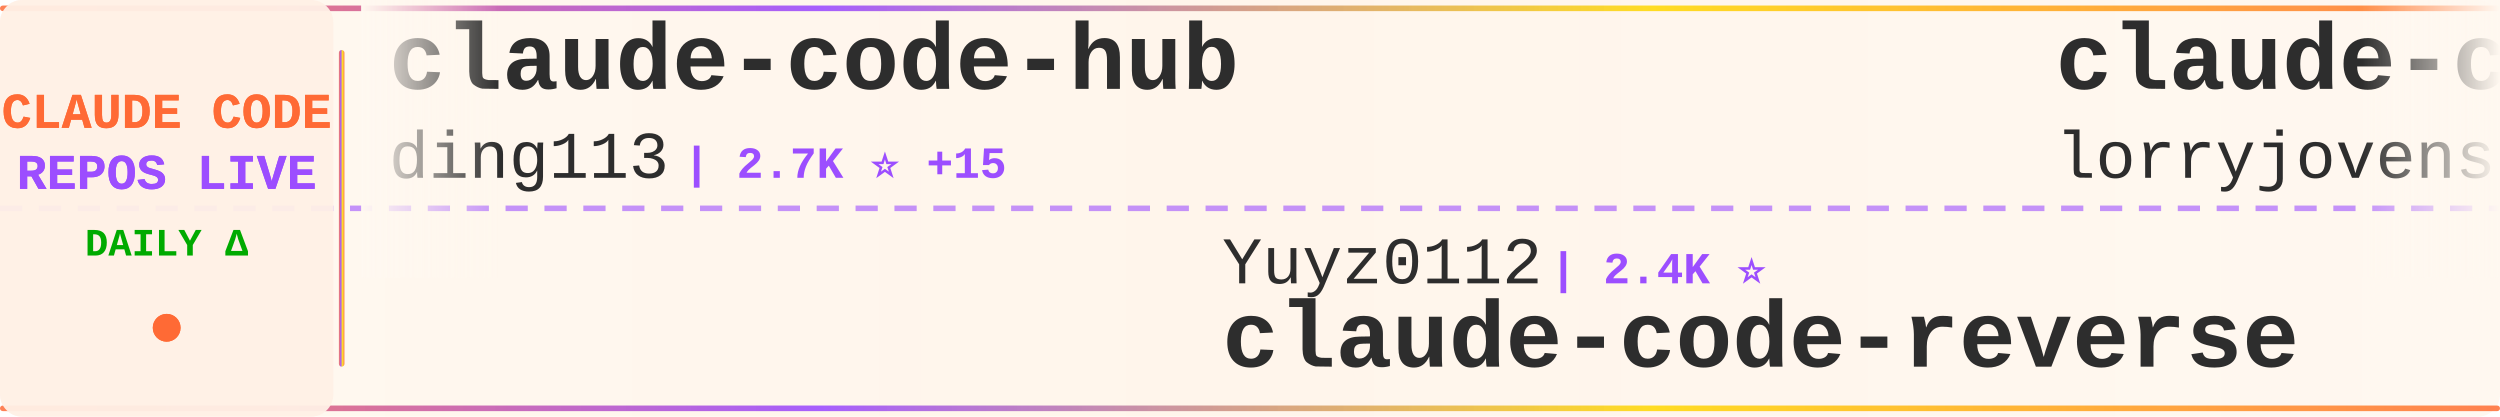
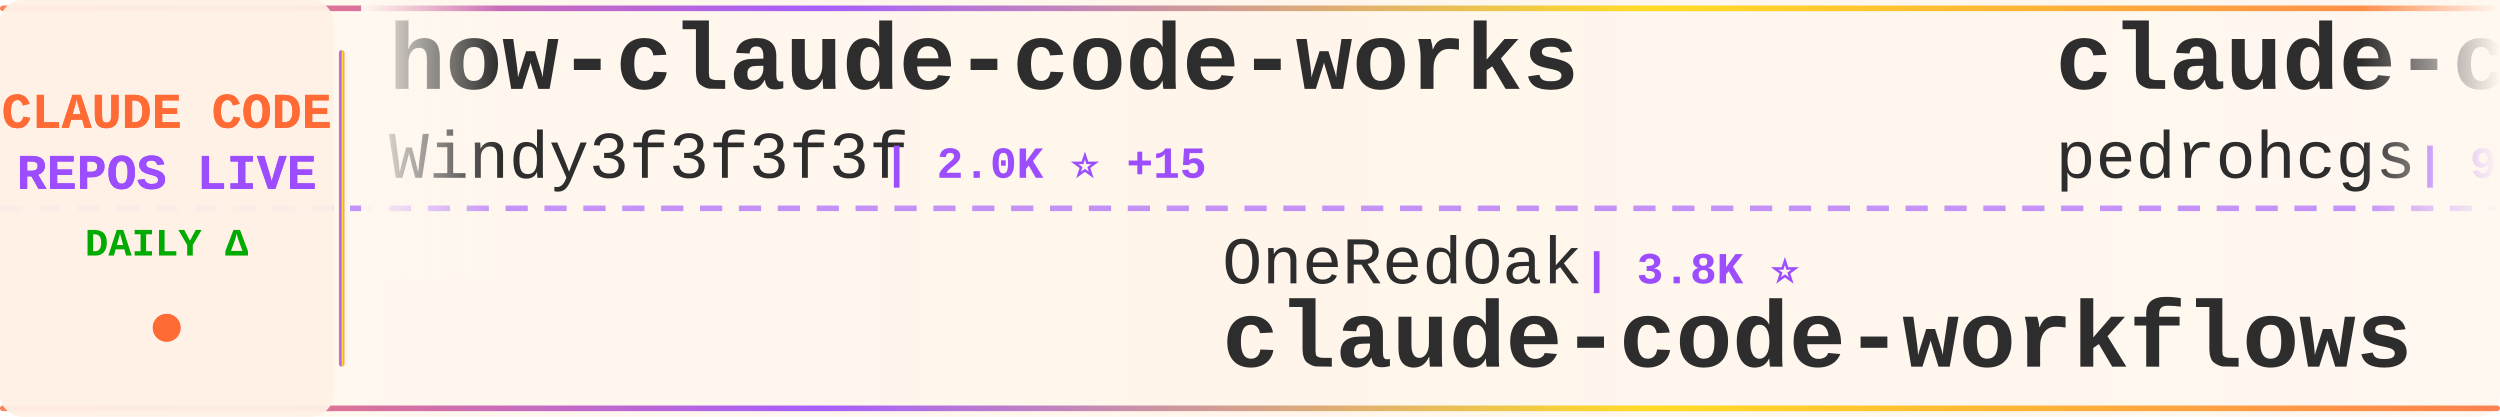
<svg xmlns="http://www.w3.org/2000/svg" width="900" height="150">
  <defs>
    <linearGradient id="tickerBg" x1="0%" y1="0%" x2="100%" y2="0%">
      <stop offset="0%" style="stop-color:#fff8f0;stop-opacity:0.98" />
      <stop offset="50%" style="stop-color:#fff5eb;stop-opacity:1" />
      <stop offset="100%" style="stop-color:#fff8f0;stop-opacity:0.98" />
    </linearGradient>
    <linearGradient id="borderGrad" x1="0%" y1="0%" x2="100%" y2="0%">
      <stop offset="0%" style="stop-color:#FF6B35;stop-opacity:0.85">
        <animate attributeName="stop-opacity" values="0.85;1;0.85" dur="2s" repeatCount="indefinite" />
      </stop>
      <stop offset="33%" style="stop-color:#9C4EFF;stop-opacity:0.9">
        <animate attributeName="stop-opacity" values="0.9;1;0.9" dur="2.2s" repeatCount="indefinite" />
      </stop>
      <stop offset="66%" style="stop-color:#FFD700;stop-opacity:0.85">
        <animate attributeName="stop-opacity" values="0.85;1;0.85" dur="1.8s" repeatCount="indefinite" />
      </stop>
      <stop offset="100%" style="stop-color:#FF6B35;stop-opacity:0.85">
        <animate attributeName="stop-opacity" values="0.85;1;0.85" dur="2s" repeatCount="indefinite" />
      </stop>
    </linearGradient>
    <filter id="textGlow">
      <feGaussianBlur stdDeviation="0.15" result="coloredBlur" />
      <feMerge>
        <feMergeNode in="coloredBlur" />
        <feMergeNode in="SourceGraphic" />
      </feMerge>
    </filter>
    <filter id="metricGlow">
      <feGaussianBlur stdDeviation="0.2" result="coloredBlur" />
      <feMerge>
        <feMergeNode in="coloredBlur" />
        <feMergeNode in="SourceGraphic" />
      </feMerge>
    </filter>
    <linearGradient id="leftFade" x1="0%" y1="0%" x2="100%" y2="0%">
      <stop offset="0%" style="stop-color:#fff8f0;stop-opacity:1" />
      <stop offset="100%" style="stop-color:#fff8f0;stop-opacity:0" />
    </linearGradient>
    <linearGradient id="rightFade" x1="0%" y1="0%" x2="100%" y2="0%">
      <stop offset="0%" style="stop-color:#fff8f0;stop-opacity:0" />
      <stop offset="100%" style="stop-color:#fff8f0;stop-opacity:1" />
    </linearGradient>
  </defs>
  <rect width="900" height="150" fill="url(#tickerBg)" rx="8" />
  <rect x="0" y="2" width="900" height="2" fill="url(#borderGrad)" rx="1" />
  <rect x="0" y="146" width="900" height="2" fill="url(#borderGrad)" rx="1" />
  <line x1="0" y1="75" x2="900" y2="75" stroke="#9C4EFF" stroke-width="2" stroke-dasharray="8 6" opacity="0.6" />
  <rect x="0" y="0" width="120" height="150" fill="#fff0e6" opacity="0.95" rx="8" />
  <text x="60" y="46" font-family="'Courier New', monospace" font-size="18" font-weight="bold" fill="#FF6B35" text-anchor="middle" filter="url(#textGlow)">
    CLAUDE CODE
  </text>
  <text x="60" y="68" font-family="'Courier New', monospace" font-size="18" font-weight="bold" fill="#9C4EFF" text-anchor="middle" filter="url(#textGlow)">
    REPOS LIVE
  </text>
  <text x="60" y="92" font-family="'Courier New', monospace" font-size="14" font-weight="bold" fill="#00aa00" text-anchor="middle">
    DAILY Δ
  </text>
  <circle cx="60" cy="118" r="5" fill="#FF6B35" filter="url(#metricGlow)">
    <animate attributeName="r" values="4;6;4" dur="1.5s" repeatCount="indefinite" />
    <animate attributeName="opacity" values="0.6;1;0.6" dur="1.5s" repeatCount="indefinite" />
  </circle>
  <rect x="122" y="18" width="2" height="114" fill="url(#borderGrad)" rx="1" />
  <clipPath id="tickerClip">
    <rect x="130" y="0" width="770" height="150" />
  </clipPath>
  <g clip-path="url(#tickerClip)">
    <g id="tickerItems">
      <animateTransform attributeName="transform" attributeType="XML" type="translate" from="0 0" to="-3000 0" dur="54s" repeatCount="indefinite" />
      <g transform="translate(0, 0)">
-         <text x="140" y="32" font-family="'Courier New', monospace" font-size="34" font-weight="bold" fill="#2d2d2d">claude-code-hub</text>
-         <text x="140" y="64" font-family="'Courier New', monospace" font-size="24" font-weight="normal" fill="#2d2d2d" opacity="1.0">ding113</text>
-         <text x="246" y="64" font-family="'Courier New', monospace" font-size="16" font-weight="bold" fill="#9C4EFF"> | 2.7K ⭐ +15</text>
+         <text x="140" y="32" font-family="'Courier New', monospace" font-size="34" font-weight="bold" fill="#2d2d2d">how-claude-code-works</text>
+         <text x="140" y="64" font-family="'Courier New', monospace" font-size="24" font-weight="normal" fill="#2d2d2d" opacity="1.0">Windy3f3f3f3f</text>
+         <text x="318" y="64" font-family="'Courier New', monospace" font-size="16" font-weight="bold" fill="#9C4EFF"> | 2.0K ⭐ +15</text>
      </g>
      <g transform="translate(300, 0)">
+         <text x="140" y="102" font-family="'Courier New', monospace" font-size="24" font-weight="normal" fill="#2d2d2d" opacity="1.0">OneRedOak</text>
+         <text x="270" y="102" font-family="'Courier New', monospace" font-size="16" font-weight="bold" fill="#9C4EFF"> | 3.8K ⭐</text>
+         <text x="140" y="132" font-family="'Courier New', monospace" font-size="34" font-weight="bold" fill="#2d2d2d">claude-code-workflows</text>
+       </g>
+       <g transform="translate(600, 0)">
+         <text x="140" y="32" font-family="'Courier New', monospace" font-size="34" font-weight="bold" fill="#2d2d2d">claude-code-my-workflow</text>
+         <text x="140" y="64" font-family="'Courier New', monospace" font-size="24" font-weight="normal" fill="#2d2d2d" opacity="1.0">pedrohcgs</text>
+         <text x="270" y="64" font-family="'Courier New', monospace" font-size="16" font-weight="bold" fill="#9C4EFF"> | 991 ⭐ +5</text>
+       </g>
+       <g transform="translate(900, 0)">
+         <text x="140" y="102" font-family="'Courier New', monospace" font-size="24" font-weight="normal" fill="#2d2d2d" opacity="1.0">pengchengneo</text>
+         <text x="306" y="102" font-family="'Courier New', monospace" font-size="16" font-weight="bold" fill="#9C4EFF"> | 1.3K ⭐ +4</text>
+         <text x="140" y="132" font-family="'Courier New', monospace" font-size="34" font-weight="bold" fill="#2d2d2d">Claude-Code</text>
+       </g>
+       <g transform="translate(1200, 0)">
+         <text x="140" y="32" font-family="'Courier New', monospace" font-size="34" font-weight="bold" fill="#2d2d2d">claude-code-source</text>
+         <text x="140" y="64" font-family="'Courier New', monospace" font-size="24" font-weight="normal" fill="#2d2d2d" opacity="1.0">hangsman</text>
+         <text x="258" y="64" font-family="'Courier New', monospace" font-size="16" font-weight="bold" fill="#9C4EFF"> | 760 ⭐</text>
+       </g>
+       <g transform="translate(1500, 0)">
        <text x="140" y="102" font-family="'Courier New', monospace" font-size="24" font-weight="normal" fill="#2d2d2d" opacity="1.0">Yuyz0112</text>
-         <text x="258" y="102" font-family="'Courier New', monospace" font-size="16" font-weight="bold" fill="#9C4EFF"> | 2.4K ⭐</text>
+         <text x="258" y="102" font-family="'Courier New', monospace" font-size="16" font-weight="bold" fill="#9C4EFF"> | 2.4K ⭐ +2</text>
        <text x="140" y="132" font-family="'Courier New', monospace" font-size="34" font-weight="bold" fill="#2d2d2d">claude-code-reverse</text>
      </g>
-       <g transform="translate(600, 0)">
-         <text x="140" y="32" font-family="'Courier New', monospace" font-size="34" font-weight="bold" fill="#2d2d2d">claude-code-rust</text>
-         <text x="140" y="64" font-family="'Courier New', monospace" font-size="24" font-weight="normal" fill="#2d2d2d" opacity="1.0">lorryjovens-hub</text>
-         <text x="342" y="64" font-family="'Courier New', monospace" font-size="16" font-weight="bold" fill="#9C4EFF"> | 1.5K ⭐ +12</text>
-       </g>
-       <g transform="translate(900, 0)">
-         <text x="140" y="102" font-family="'Courier New', monospace" font-size="24" font-weight="normal" fill="#2d2d2d" opacity="1.0">kodu-ai</text>
-         <text x="246" y="102" font-family="'Courier New', monospace" font-size="16" font-weight="bold" fill="#9C4EFF"> | 5.3K ⭐</text>
-         <text x="140" y="132" font-family="'Courier New', monospace" font-size="34" font-weight="bold" fill="#2d2d2d">claude-coder</text>
-       </g>
-       <g transform="translate(1200, 0)">
-         <text x="140" y="32" font-family="'Courier New', monospace" font-size="34" font-weight="bold" fill="#2d2d2d">learn-claude-code</text>
-         <text x="140" y="64" font-family="'Courier New', monospace" font-size="24" font-weight="normal" fill="#2d2d2d" opacity="1.0">shareAI-lab</text>
-         <text x="294" y="64" font-family="'Courier New', monospace" font-size="16" font-weight="bold" fill="#9C4EFF"> | 56.5K ⭐ +193</text>
-       </g>
-       <g transform="translate(1500, 0)">
-         <text x="140" y="102" font-family="'Courier New', monospace" font-size="24" font-weight="normal" fill="#2d2d2d" opacity="1.0">Maciek-roboblog</text>
-         <text x="342" y="102" font-family="'Courier New', monospace" font-size="16" font-weight="bold" fill="#9C4EFF"> | 7.8K ⭐ +16</text>
-         <text x="140" y="132" font-family="'Courier New', monospace" font-size="34" font-weight="bold" fill="#2d2d2d">Claude-Code-Usage-Monito...</text>
-       </g>
      <g transform="translate(1800, 0)">
-         <text x="140" y="32" font-family="'Courier New', monospace" font-size="34" font-weight="bold" fill="#2d2d2d">ralph</text>
-         <text x="140" y="64" font-family="'Courier New', monospace" font-size="24" font-weight="normal" fill="#2d2d2d" opacity="1.0">snarktank</text>
-         <text x="270" y="64" font-family="'Courier New', monospace" font-size="16" font-weight="bold" fill="#9C4EFF"> | 17.8K ⭐ +35</text>
+         <text x="140" y="32" font-family="'Courier New', monospace" font-size="34" font-weight="bold" fill="#2d2d2d">awesome-claude-code-tool...</text>
+         <text x="140" y="64" font-family="'Courier New', monospace" font-size="24" font-weight="normal" fill="#2d2d2d" opacity="1.0">rohitg00</text>
+         <text x="258" y="64" font-family="'Courier New', monospace" font-size="16" font-weight="bold" fill="#9C4EFF"> | 1.4K ⭐ +16</text>
      </g>
      <g transform="translate(2100, 0)">
-         <text x="140" y="102" font-family="'Courier New', monospace" font-size="24" font-weight="normal" fill="#2d2d2d" opacity="1.0">feiskyer</text>
-         <text x="258" y="102" font-family="'Courier New', monospace" font-size="16" font-weight="bold" fill="#9C4EFF"> | 1.5K ⭐ +3</text>
-         <text x="140" y="132" font-family="'Courier New', monospace" font-size="34" font-weight="bold" fill="#2d2d2d">claude-code-settings</text>
+         <text x="140" y="102" font-family="'Courier New', monospace" font-size="24" font-weight="normal" fill="#2d2d2d" opacity="1.0">chauncygu</text>
+         <text x="270" y="102" font-family="'Courier New', monospace" font-size="16" font-weight="bold" fill="#9C4EFF"> | 2.3K ⭐ +13</text>
+         <text x="140" y="132" font-family="'Courier New', monospace" font-size="34" font-weight="bold" fill="#2d2d2d">collection-claude-code-s...</text>
      </g>
      <g transform="translate(2400, 0)">
-         <text x="140" y="32" font-family="'Courier New', monospace" font-size="34" font-weight="bold" fill="#2d2d2d">Auto-claude-code-researc...</text>
-         <text x="140" y="64" font-family="'Courier New', monospace" font-size="24" font-weight="normal" fill="#2d2d2d" opacity="1.0">wanshuiyin</text>
-         <text x="282" y="64" font-family="'Courier New', monospace" font-size="16" font-weight="bold" fill="#9C4EFF"> | 7.5K ⭐ +65</text>
+         <text x="140" y="32" font-family="'Courier New', monospace" font-size="34" font-weight="bold" fill="#2d2d2d">claude-code-settings</text>
+         <text x="140" y="64" font-family="'Courier New', monospace" font-size="24" font-weight="normal" fill="#2d2d2d" opacity="1.0">feiskyer</text>
+         <text x="258" y="64" font-family="'Courier New', monospace" font-size="16" font-weight="bold" fill="#9C4EFF"> | 1.5K ⭐ +3</text>
      </g>
      <g transform="translate(2700, 0)">
-         <text x="140" y="102" font-family="'Courier New', monospace" font-size="24" font-weight="normal" fill="#2d2d2d" opacity="1.0">1rgs</text>
-         <text x="210" y="102" font-family="'Courier New', monospace" font-size="16" font-weight="bold" fill="#9C4EFF"> | 3.5K ⭐ +7</text>
-         <text x="140" y="132" font-family="'Courier New', monospace" font-size="34" font-weight="bold" fill="#2d2d2d">claude-code-proxy</text>
+         <text x="140" y="102" font-family="'Courier New', monospace" font-size="24" font-weight="normal" fill="#2d2d2d" opacity="1.0">lintsinghua</text>
+         <text x="294" y="102" font-family="'Courier New', monospace" font-size="16" font-weight="bold" fill="#9C4EFF"> | 3.0K ⭐ +17</text>
+         <text x="140" y="132" font-family="'Courier New', monospace" font-size="34" font-weight="bold" fill="#2d2d2d">claude-code-book</text>
      </g>
      <g transform="translate(3000, 0)">
-         <text x="140" y="32" font-family="'Courier New', monospace" font-size="34" font-weight="bold" fill="#2d2d2d">claude-code-hub</text>
-         <text x="140" y="64" font-family="'Courier New', monospace" font-size="24" font-weight="normal" fill="#2d2d2d" opacity="1.0">ding113</text>
-         <text x="246" y="64" font-family="'Courier New', monospace" font-size="16" font-weight="bold" fill="#9C4EFF"> | 2.7K ⭐ +15</text>
+         <text x="140" y="32" font-family="'Courier New', monospace" font-size="34" font-weight="bold" fill="#2d2d2d">how-claude-code-works</text>
+         <text x="140" y="64" font-family="'Courier New', monospace" font-size="24" font-weight="normal" fill="#2d2d2d" opacity="1.0">Windy3f3f3f3f</text>
+         <text x="318" y="64" font-family="'Courier New', monospace" font-size="16" font-weight="bold" fill="#9C4EFF"> | 2.0K ⭐ +15</text>
      </g>
      <g transform="translate(3300, 0)">
-         <text x="140" y="102" font-family="'Courier New', monospace" font-size="24" font-weight="normal" fill="#2d2d2d" opacity="1.0">Yuyz0112</text>
-         <text x="258" y="102" font-family="'Courier New', monospace" font-size="16" font-weight="bold" fill="#9C4EFF"> | 2.4K ⭐</text>
-         <text x="140" y="132" font-family="'Courier New', monospace" font-size="34" font-weight="bold" fill="#2d2d2d">claude-code-reverse</text>
+         <text x="140" y="102" font-family="'Courier New', monospace" font-size="24" font-weight="normal" fill="#2d2d2d" opacity="1.0">OneRedOak</text>
+         <text x="270" y="102" font-family="'Courier New', monospace" font-size="16" font-weight="bold" fill="#9C4EFF"> | 3.8K ⭐</text>
+         <text x="140" y="132" font-family="'Courier New', monospace" font-size="34" font-weight="bold" fill="#2d2d2d">claude-code-workflows</text>
      </g>
      <g transform="translate(3600, 0)">
-         <text x="140" y="32" font-family="'Courier New', monospace" font-size="34" font-weight="bold" fill="#2d2d2d">claude-code-rust</text>
-         <text x="140" y="64" font-family="'Courier New', monospace" font-size="24" font-weight="normal" fill="#2d2d2d" opacity="1.0">lorryjovens-hub</text>
-         <text x="342" y="64" font-family="'Courier New', monospace" font-size="16" font-weight="bold" fill="#9C4EFF"> | 1.5K ⭐ +12</text>
+         <text x="140" y="32" font-family="'Courier New', monospace" font-size="34" font-weight="bold" fill="#2d2d2d">claude-code-my-workflow</text>
+         <text x="140" y="64" font-family="'Courier New', monospace" font-size="24" font-weight="normal" fill="#2d2d2d" opacity="1.0">pedrohcgs</text>
+         <text x="270" y="64" font-family="'Courier New', monospace" font-size="16" font-weight="bold" fill="#9C4EFF"> | 991 ⭐ +5</text>
      </g>
      <g transform="translate(3900, 0)">
-         <text x="140" y="102" font-family="'Courier New', monospace" font-size="24" font-weight="normal" fill="#2d2d2d" opacity="1.0">kodu-ai</text>
-         <text x="246" y="102" font-family="'Courier New', monospace" font-size="16" font-weight="bold" fill="#9C4EFF"> | 5.3K ⭐</text>
-         <text x="140" y="132" font-family="'Courier New', monospace" font-size="34" font-weight="bold" fill="#2d2d2d">claude-coder</text>
+         <text x="140" y="102" font-family="'Courier New', monospace" font-size="24" font-weight="normal" fill="#2d2d2d" opacity="1.0">pengchengneo</text>
+         <text x="306" y="102" font-family="'Courier New', monospace" font-size="16" font-weight="bold" fill="#9C4EFF"> | 1.3K ⭐ +4</text>
+         <text x="140" y="132" font-family="'Courier New', monospace" font-size="34" font-weight="bold" fill="#2d2d2d">Claude-Code</text>
      </g>
    </g>
  </g>
  <rect x="130" y="0" width="50" height="100" fill="url(#leftFade)" />
  <rect x="850" y="0" width="50" height="100" fill="url(#rightFade)" />
</svg>
